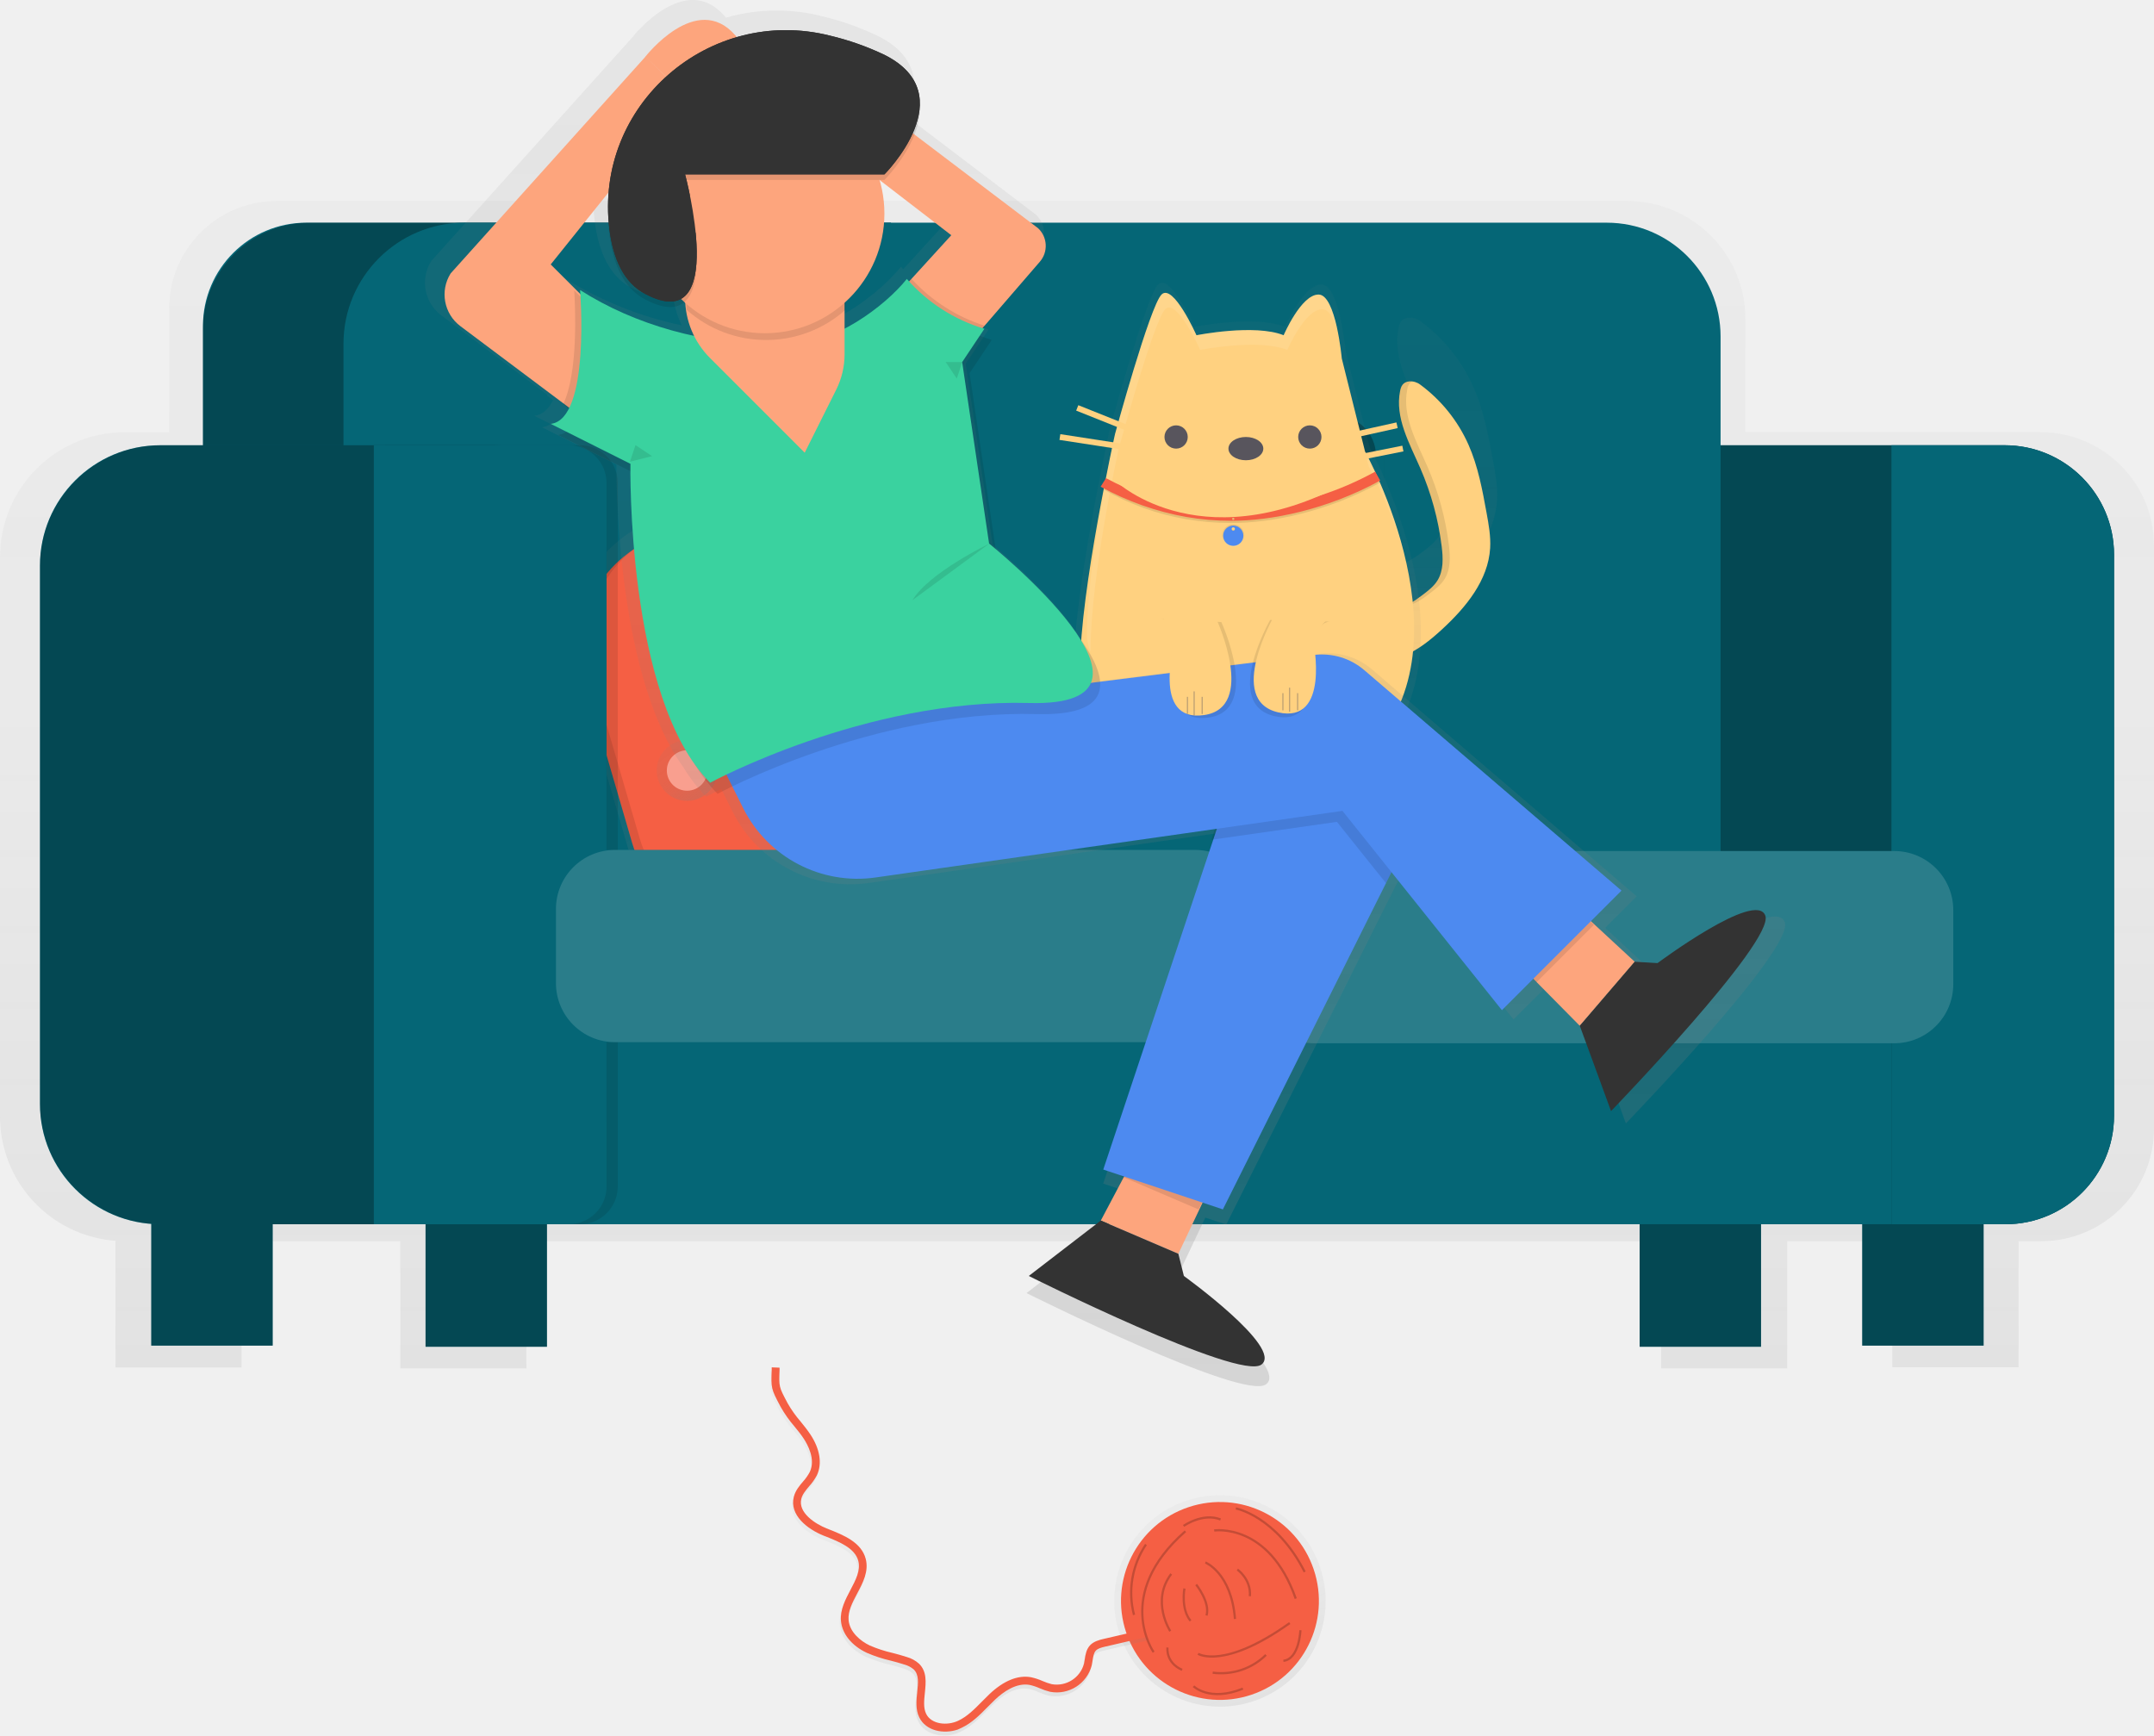
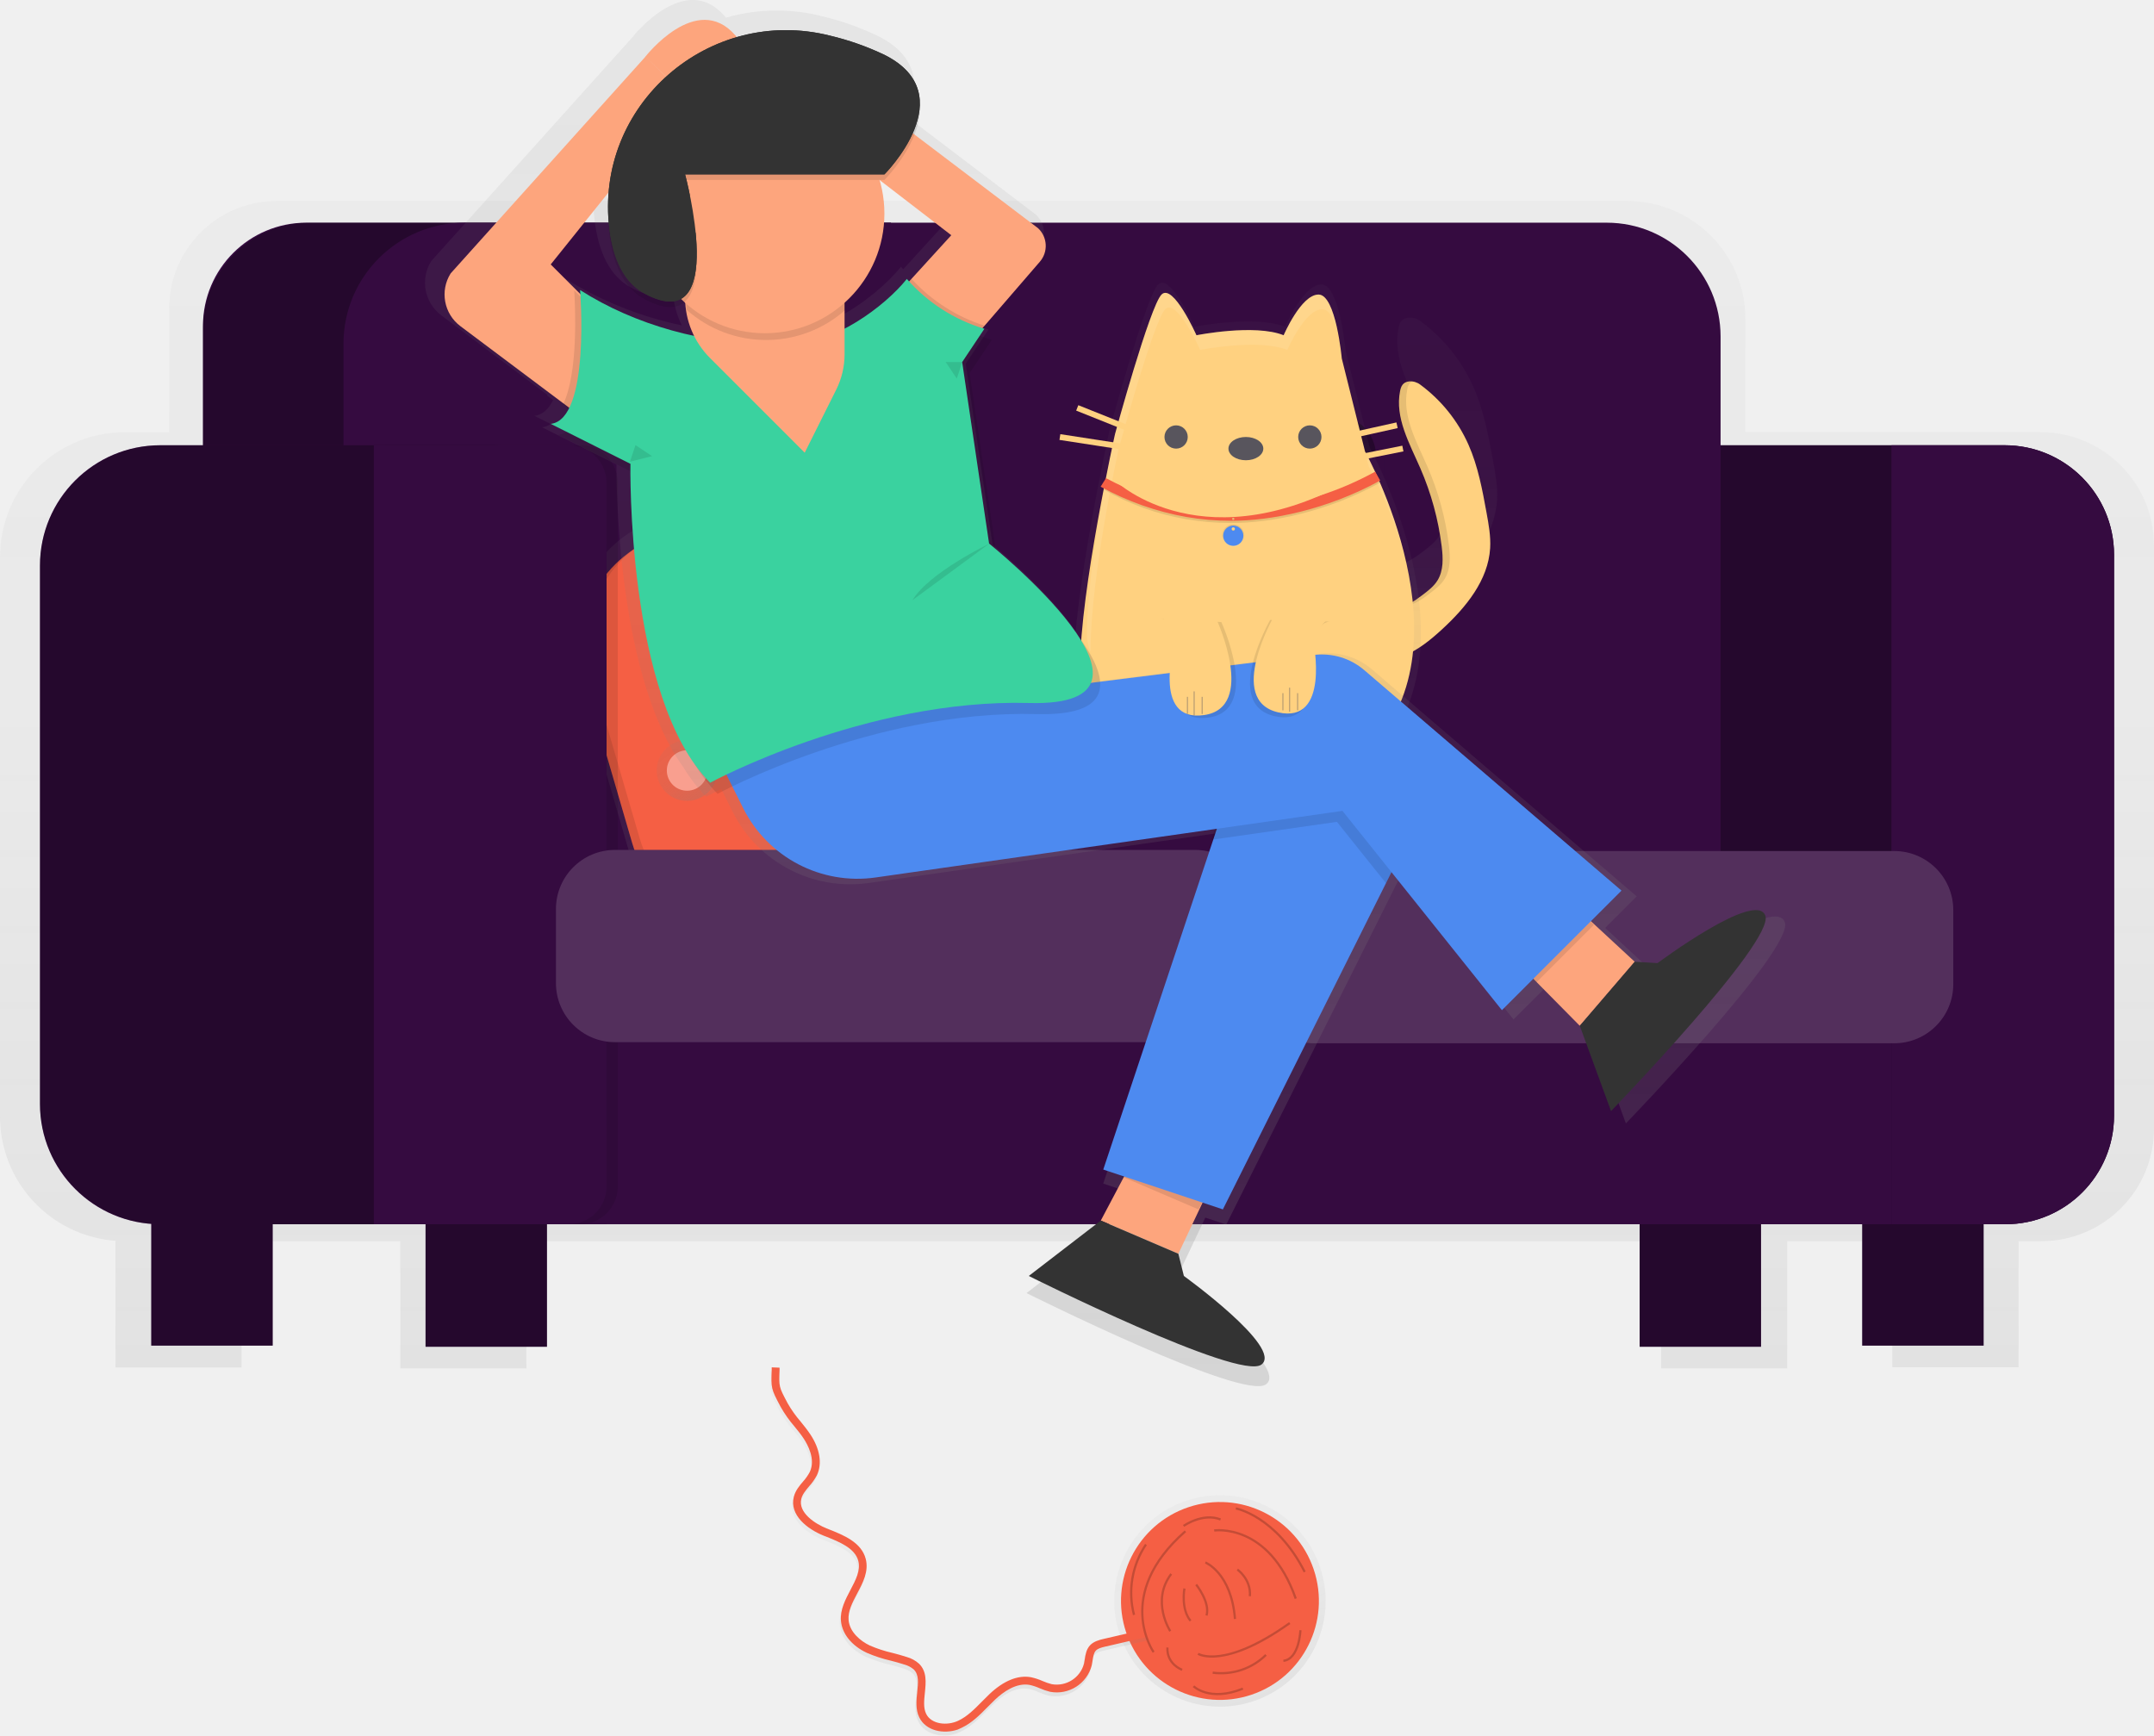
<svg xmlns="http://www.w3.org/2000/svg" xmlns:xlink="http://www.w3.org/1999/xlink" id="c8a8ddad-a781-47c5-a247-afce95df410f" data-name="Layer 1" width="970" height="781.61" viewBox="0 0 970 781.61">
  <defs>
    <linearGradient id="db2a550c-591e-4894-b9d3-8d5d16d07668" x1="600" y1="675.47" x2="600" y2="149.73" gradientUnits="userSpaceOnUse">
      <stop offset="0" stop-color="gray" stop-opacity="0.25" />
      <stop offset="0.54" stop-color="gray" stop-opacity="0.12" />
      <stop offset="1" stop-color="gray" stop-opacity="0.1" />
    </linearGradient>
    <linearGradient id="4f8fcfba-fdbb-4b26-8552-3147955cf323" x1="1718.23" y1="-1648.44" x2="1718.23" y2="-1862.67" gradientTransform="translate(-582.66 2592.8) rotate(-18.87)" xlink:href="#db2a550c-591e-4894-b9d3-8d5d16d07668" />
    <linearGradient id="dd4779f0-15a4-44e5-a69d-3a5ddc77084e" x1="1731.89" y1="-1787.45" x2="1731.89" y2="-1814.78" gradientTransform="translate(-1271.46 2131.88)" xlink:href="#db2a550c-591e-4894-b9d3-8d5d16d07668" />
    <linearGradient id="d04ddce0-3f41-4397-9117-6160f1bd048f" x1="1763.79" y1="-1719.1" x2="1763.79" y2="-1746.44" gradientTransform="translate(-1237.95 2101.1)" xlink:href="#db2a550c-591e-4894-b9d3-8d5d16d07668" />
    <linearGradient id="f02005c1-e575-4f11-b4af-b596cf5ff02c" x1="1659" y1="-1746.44" x2="1659" y2="-1773.78" gradientTransform="translate(-1234.6 2166.35)" xlink:href="#db2a550c-591e-4894-b9d3-8d5d16d07668" />
    <linearGradient id="4cd98024-326e-4cea-b9b4-692fab1de8c2" x1="1686.33" y1="-1678.1" x2="1686.33" y2="-1705.44" gradientTransform="translate(-1200.26 2138.19)" xlink:href="#db2a550c-591e-4894-b9d3-8d5d16d07668" />
    <linearGradient id="a41fb154-11c8-4cd9-8f33-d489da05fd4e" x1="752.69" y1="339.56" x2="752.69" y2="202.23" xlink:href="#db2a550c-591e-4894-b9d3-8d5d16d07668" />
    <linearGradient id="925e17af-70c9-480d-b073-e6b9c46b2381" x1="676.63" y1="422.03" x2="676.63" y2="186.54" xlink:href="#db2a550c-591e-4894-b9d3-8d5d16d07668" />
    <linearGradient id="f9701715-69c0-451a-ad22-82cf5298eaa1" x1="670.37" y1="305.53" x2="670.37" y2="295.41" gradientUnits="userSpaceOnUse">
      <stop offset="0" stop-color="#fff" />
      <stop offset="1" />
    </linearGradient>
    <linearGradient id="8dab11fa-ac49-4c56-908f-cefe97f9b2b4" x1="612.66" y1="683.48" x2="612.66" y2="59.2" xlink:href="#db2a550c-591e-4894-b9d3-8d5d16d07668" />
    <linearGradient id="3fea0823-e41c-4116-84a8-8769a514ae7c" x1="1186.13" y1="-329.85" x2="1186.13" y2="-425.03" gradientTransform="translate(-521.72 1157.6)" xlink:href="#db2a550c-591e-4894-b9d3-8d5d16d07668" />
    <linearGradient id="fd576e1c-2aeb-4e99-9d21-0fe2a9aa074f" x1="1083.07" y1="-358.53" x2="1083.07" y2="-539.81" gradientTransform="translate(-340.12 1515.2) rotate(-18.54)" xlink:href="#db2a550c-591e-4894-b9d3-8d5d16d07668" />
  </defs>
  <g opacity="0.5">
    <path d="M1033.84,253.83H901V203a53.24,53.24,0,0,0-53.24-53.24H239.53a48.3,48.3,0,0,0-48.3,48.3v55.8h-20A56.21,56.21,0,0,0,115,310V562a56.2,56.2,0,0,0,52,56v57h56.78V618.17h71.5v57.31h56.78V618.17h511v57.31h56.78V618.17h47.32v56.78H1024V618.17h10.23A50.76,50.76,0,0,0,1085,567.41V305A51.16,51.16,0,0,0,1033.84,253.83ZM891,476.22V518.8H679.32a27.49,27.49,0,0,0,3.49-13.43V476.22Z" transform="translate(-115 -59.2)" fill="url(#db2a550c-591e-4894-b9d3-8d5d16d07668)" />
  </g>
-   <rect x="68.12" y="537.67" width="54.67" height="68.34" fill="#056676" />
-   <rect x="738.37" y="538.18" width="54.67" height="68.34" fill="#056676" />
-   <rect x="838.6" y="537.67" width="54.67" height="68.34" fill="#056676" />
-   <rect x="191.64" y="538.18" width="54.67" height="68.34" fill="#056676" />
+   <rect x="68.12" y="537.67" width="54.67" height="68.34" fill="#350b40" />
+   <rect x="738.37" y="538.18" width="54.67" height="68.34" fill="#350b40" />
+   <rect x="838.6" y="537.67" width="54.67" height="68.34" fill="#350b40" />
+   <rect x="191.64" y="538.18" width="54.67" height="68.34" fill="#350b40" />
  <rect x="68.12" y="537.67" width="54.67" height="68.34" opacity="0.3" />
  <rect x="738.37" y="538.18" width="54.67" height="68.34" opacity="0.3" />
  <rect x="838.6" y="537.67" width="54.67" height="68.34" opacity="0.3" />
  <rect x="191.64" y="538.18" width="54.67" height="68.34" opacity="0.3" />
-   <path d="M765.2,200.52H902.74A49.26,49.26,0,0,1,952,249.78V502.47a48.87,48.87,0,0,1-48.87,48.87H765.2a0,0,0,0,1,0,0V200.52A0,0,0,0,1,765.2,200.52Z" fill="#056676" />
+   <path d="M765.2,200.52H902.74A49.26,49.26,0,0,1,952,249.78V502.47a48.87,48.87,0,0,1-48.87,48.87H765.2a0,0,0,0,1,0,0V200.52A0,0,0,0,1,765.2,200.52Z" fill="#350b40" />
  <path d="M765.2,200.52H902.74A49.26,49.26,0,0,1,952,249.78V502.47a48.87,48.87,0,0,1-48.87,48.87H765.2a0,0,0,0,1,0,0V200.52A0,0,0,0,1,765.2,200.52Z" opacity="0.3" />
-   <path d="M137.91,100.29H401.22a0,0,0,0,1,0,0V414.66a0,0,0,0,1,0,0H91.4a0,0,0,0,1,0,0V146.79A46.51,46.51,0,0,1,137.91,100.29Z" fill="#056676" />
+   <path d="M137.91,100.29H401.22a0,0,0,0,1,0,0V414.66a0,0,0,0,1,0,0H91.4a0,0,0,0,1,0,0V146.79A46.51,46.51,0,0,1,137.91,100.29Z" fill="#350b40" />
  <path d="M139.41,100.29H401.22a0,0,0,0,1,0,0V414.66a0,0,0,0,1,0,0H91.4a0,0,0,0,1,0,0V148.29A48,48,0,0,1,139.41,100.29Z" opacity="0.3" />
-   <path d="M209.2,100.29H464.5a0,0,0,0,1,0,0V414.66a0,0,0,0,1,0,0H154.68a0,0,0,0,1,0,0V154.8a54.51,54.51,0,0,1,54.51-54.51Z" fill="#056676" />
-   <path d="M463,100.29H723.55a51.27,51.27,0,0,1,51.27,51.27v263.1a0,0,0,0,1,0,0H463a0,0,0,0,1,0,0V100.29A0,0,0,0,1,463,100.29Z" fill="#056676" />
-   <path d="M851.77,200.52h51A49.26,49.26,0,0,1,952,249.78V502.47a48.87,48.87,0,0,1-48.87,48.87H851.77a0,0,0,0,1,0,0V200.52A0,0,0,0,1,851.77,200.52Z" fill="#056676" />
-   <rect x="223.02" y="455.66" width="628.74" height="95.68" fill="#056676" />
+   <path d="M209.2,100.29H464.5a0,0,0,0,1,0,0V414.66a0,0,0,0,1,0,0H154.68a0,0,0,0,1,0,0V154.8a54.51,54.51,0,0,1,54.51-54.51Z" fill="#350b40" />
+   <path d="M463,100.29H723.55a51.27,51.27,0,0,1,51.27,51.27v263.1a0,0,0,0,1,0,0H463a0,0,0,0,1,0,0V100.29A0,0,0,0,1,463,100.29Z" fill="#350b40" />
+   <path d="M851.77,200.52h51A49.26,49.26,0,0,1,952,249.78V502.47a48.87,48.87,0,0,1-48.87,48.87H851.77a0,0,0,0,1,0,0V200.52A0,0,0,0,1,851.77,200.52Z" fill="#350b40" />
+   <rect x="223.02" y="455.66" width="628.74" height="95.68" fill="#350b40" />
  <rect x="382.64" y="278.19" width="185.66" height="195.43" rx="57.05" ry="57.05" transform="translate(-201.18 88.84) rotate(-16.25)" fill="url(#4f8fcfba-fdbb-4b26-8552-3147955cf323)" />
  <rect x="385.59" y="287.11" width="173.13" height="182.24" rx="53.2" ry="53.2" transform="translate(-201.96 88) rotate(-16.25)" fill="#f55f44" />
  <rect x="385.59" y="287.11" width="173.13" height="182.24" rx="53.2" ry="53.2" transform="translate(-201.96 88) rotate(-16.25)" opacity="0.1" />
  <rect x="388.9" y="284.78" width="173.13" height="182.24" rx="53.2" ry="53.2" transform="translate(-201.18 88.84) rotate(-16.25)" fill="#f55f44" />
  <circle cx="460.44" cy="330.77" r="13.67" transform="translate(-221.46 265.87) rotate(-35.12)" fill="url(#dd4779f0-15a4-44e5-a69d-3a5ddc77084e)" />
  <circle cx="525.84" cy="368.33" r="13.67" transform="translate(-231.16 310.32) rotate(-35.12)" fill="url(#d04ddce0-3f41-4397-9117-6160f1bd048f)" />
  <circle cx="424.4" cy="406.24" r="13.67" transform="translate(-271.44 258.87) rotate(-35.12)" fill="url(#f02005c1-e575-4f11-b4af-b596cf5ff02c)" />
  <circle cx="486.07" cy="446.42" r="13.67" transform="translate(-283.33 301.66) rotate(-35.12)" fill="url(#4cd98024-326e-4cea-b9b4-692fab1de8c2)" />
  <circle cx="460.44" cy="330.77" r="9.11" transform="translate(-221.46 265.87) rotate(-35.12)" fill="#f99f8f" />
  <circle cx="525.84" cy="368.33" r="9.11" transform="translate(-231.16 310.32) rotate(-35.12)" fill="#f99f8f" />
  <circle cx="424.4" cy="406.24" r="9.11" transform="translate(-271.44 258.87) rotate(-35.12)" fill="#f99f8f" />
  <circle cx="486.07" cy="446.42" r="9.11" transform="translate(-283.33 301.66) rotate(-35.12)" fill="#f99f8f" />
-   <path d="M72.13,200.52h201a0,0,0,0,1,0,0V551.34a0,0,0,0,1,0,0h-201A54.13,54.13,0,0,1,18,497.22V254.65A54.13,54.13,0,0,1,72.13,200.52Z" fill="#056676" />
+   <path d="M72.13,200.52h201a0,0,0,0,1,0,0V551.34a0,0,0,0,1,0,0h-201A54.13,54.13,0,0,1,18,497.22V254.65A54.13,54.13,0,0,1,72.13,200.52Z" fill="#350b40" />
  <path d="M72.51,200.52H222.7A50.44,50.44,0,0,1,273.14,251V500.9a50.44,50.44,0,0,1-50.44,50.44H72.51A54.51,54.51,0,0,1,18,496.83V255A54.51,54.51,0,0,1,72.51,200.52Z" opacity="0.3" />
  <path d="M173.41,200.52H261.2a17,17,0,0,1,17,17V534.34a17,17,0,0,1-17,17H173.41a0,0,0,0,1,0,0V200.52A0,0,0,0,1,173.41,200.52Z" opacity="0.1" />
-   <path d="M168.35,200.52h87.79a17,17,0,0,1,17,17V534.34a17,17,0,0,1-17,17H168.35a0,0,0,0,1,0,0V200.52A0,0,0,0,1,168.35,200.52Z" fill="#056676" />
-   <rect x="250.36" y="382.77" width="314.37" height="86.57" fill="#056676" />
-   <rect x="565.24" y="383.27" width="314.37" height="86.57" fill="#056676" />
+   <path d="M168.35,200.52h87.79a17,17,0,0,1,17,17V534.34a17,17,0,0,1-17,17H168.35a0,0,0,0,1,0,0V200.52A0,0,0,0,1,168.35,200.52Z" fill="#350b40" />
+   <rect x="250.36" y="382.77" width="314.37" height="86.57" fill="#350b40" />
+   <rect x="565.24" y="383.27" width="314.37" height="86.57" fill="#350b40" />
  <rect x="250.36" y="382.77" width="314.37" height="86.57" rx="26.6" ry="26.6" fill="#fff" opacity="0.15" />
-   <circle cx="601.43" cy="205.33" r="18.22" fill="#056676" />
+   <circle cx="601.43" cy="205.33" r="18.22" fill="#350b40" />
  <circle cx="601.43" cy="205.33" r="18.22" opacity="0.3" />
-   <circle cx="318.96" cy="205.33" r="18.22" fill="#056676" />
+   <circle cx="318.96" cy="205.33" r="18.22" fill="#350b40" />
  <circle cx="318.96" cy="205.33" r="18.22" opacity="0.3" />
  <ellipse cx="309.84" cy="102.31" rx="4.56" ry="6.83" fill="#fda57d" />
  <rect x="565.24" y="383.27" width="314.37" height="86.57" rx="26.6" ry="26.6" fill="#fff" opacity="0.15" />
  <g opacity="0.5">
    <path d="M787.44,267.21c-2.09-11.49-4.23-23.11-9-33.8a74.23,74.23,0,0,0-23.75-29.56,8,8,0,0,0-5.36-1.6h0c-3,.26-3.92,2.1-4.39,4-.06.23-.11.45-.15.68-1.18,5.83-.39,11.59,1.32,17.27,2.13,7.09,5.7,14,8.67,20.86a139.16,139.16,0,0,1,10.53,38.6c.22,1.76.39,3.57.43,5.38a31.34,31.34,0,0,1-.08,3.23,19.26,19.26,0,0,1-1.42,6.13q-.21.48-.45,1t-.52.92c-1.82,3-4.66,5.14-7.44,7.25s-5.93,4.36-9.25,5.5h.11a13.35,13.35,0,0,1-4.82.79c-5.13-.16-10.6-4.29-15.76-3.32h0l-.58.13c-5.28,1.43-9.33,9.73-9.37,15,0,0,0,0,0,0q0,.63,0,1.22c0,.14,0,.28.05.42s.06.53.1.78.06.31.1.46.09.45.15.67.09.31.14.46.13.41.2.61.12.3.18.44.16.38.25.56l.22.42c.1.17.19.35.3.52l.26.4.34.48.29.37.39.44.32.34.43.41.35.31.47.38.37.29.51.35.38.26.56.33.39.22.63.31.37.18c.3.14.61.27.92.39l.45.17.72.26.52.16.59.18.58.15.56.14.62.13.54.11.65.11.52.08.67.09.5.06.7.06.49,0,.72,0,.46,0,.75,0h1.57l.82,0,.29,0,.88-.07.17,0a28.85,28.85,0,0,0,7.31-1.61c7.47-2.83,13.81-8,19.68-13.43,11.64-10.75,22.64-24.09,23.57-39.91C789.52,278.66,788.47,272.9,787.44,267.21Z" transform="translate(-115 -59.2)" fill="url(#a41fb154-11c8-4cd9-8f33-d489da05fd4e)" />
  </g>
  <rect x="528.94" y="204.21" width="94.27" height="27.29" opacity="0.1" />
-   <rect x="528.94" y="204.21" width="94.27" height="24.81" fill="#056676" />
-   <circle cx="583.52" cy="192.64" r="14.88" fill="#056676" />
+   <rect x="528.94" y="204.21" width="94.27" height="24.81" fill="#350b40" />
+   <circle cx="583.52" cy="192.64" r="14.88" fill="#350b40" />
  <path d="M670.46,274.74l-.18-.18a2.74,2.74,0,0,0,0-4.37l.16-.2a3,3,0,0,1,0,4.74Z" transform="translate(-115 -59.2)" fill="#4d8af0" />
  <path d="M670.46,274.74l-.18-.18a2.74,2.74,0,0,0,0-4.37l.16-.2a3,3,0,0,1,0,4.74Z" transform="translate(-115 -59.2)" opacity="0.1" />
  <path d="M670.28,274.74a3,3,0,0,1,0-4.74l.16.2a2.74,2.74,0,0,0,0,4.37Z" transform="translate(-115 -59.2)" fill="#4d8af0" />
  <polyline points="555.37 210.9 555.37 210.9 555.37 210.9 555.37 210.9" fill="#4d8af0" />
  <path d="M746.51,354.8c6.83-2.59,12.62-7.32,18-12.28,10.64-9.82,20.68-22,21.54-36.47.31-5.28-.64-10.54-1.59-15.75-1.91-10.5-3.86-21.12-8.19-30.88a67.83,67.83,0,0,0-21.7-27,7.3,7.3,0,0,0-4.91-1.46c-3,.27-3.76,2.33-4.16,4.3-2.43,12,4.24,23.64,9.12,34.84a127.18,127.18,0,0,1,9.62,35.27c.63,5.16.86,10.74-1.86,15.18-1.66,2.72-4.26,4.7-6.8,6.62-3.8,2.87-8,5.88-12.76,5.74s-10.08-4.23-15-2.91-8.53,8.89-8.56,13.74C719.2,356.88,737.37,358.26,746.51,354.8Z" transform="translate(-115 -59.2)" fill="#ffd180" />
  <g opacity="0.1">
    <path d="M762.36,320.55c-1.66,2.72-4.26,4.7-6.8,6.62a31.6,31.6,0,0,1-8.46,5c4.32-.29,8.19-3,11.7-5.69,2.54-1.92,5.14-3.91,6.8-6.62,2.71-4.43,2.49-10,1.86-15.18a127.16,127.16,0,0,0-9.62-35.27c-4.88-11.21-11.56-22.86-9.12-34.84a5.19,5.19,0,0,1,2-3.62,6.53,6.53,0,0,0-1.11,0c-3,.27-3.76,2.33-4.16,4.3-2.43,12,4.24,23.64,9.12,34.84a127.16,127.16,0,0,1,9.62,35.27C764.85,310.53,765.08,316.11,762.36,320.55Z" transform="translate(-115 -59.2)" />
    <path d="M722.52,343.08c0-4.48,3.19-11.29,7.48-13.33a7.85,7.85,0,0,0-2.17.25c-4.83,1.31-8.53,8.89-8.56,13.74C719.21,356,735,358,744.55,355.43,735.06,356.81,722.46,354,722.52,343.08Z" transform="translate(-115 -59.2)" />
  </g>
  <g opacity="0.5">
    <path d="M652.87,206.39s27.24-5.45,40.86,0c0,0,8.17-19.07,16.34-19.07s10.89,30,10.89,30l10.89,43.58s51.75,92.61,0,141.63S598.4,397.05,598.4,361.64,614.74,252.7,614.74,252.7s16.34-59.92,21.79-65.37S652.87,206.39,652.87,206.39Z" transform="translate(-115 -59.2)" fill="url(#925e17af-70c9-480d-b073-e6b9c46b2381)" />
  </g>
  <path d="M653.79,210.18s26.18-5.24,39.27,0c0,0,7.85-18.33,15.71-18.33s10.47,28.8,10.47,28.8l10.47,41.89s49.75,89,0,136.15-128.3-5.24-128.3-39.27,15.71-104.73,15.71-104.73,15.71-57.6,20.95-62.84S653.79,210.18,653.79,210.18Z" transform="translate(-115 -59.2)" fill="#ffd180" />
  <g opacity="0.1">
    <path d="M748,311.48a207.1,207.1,0,0,0-18.32-48.93l1.65,6.62A207,207,0,0,1,748,311.48Z" transform="translate(-115 -59.2)" fill="#fff" />
    <path d="M606.12,352.37c0-34,12.67-91.06,12.67-91.06s15.71-57.6,20.95-62.84,15.71,18.33,15.71,18.33,26.18-5.24,39.27,0c0,0,7.86-18.33,15.71-18.33,3,0,5.31,4.34,6.93,9.65-1.6-7.77-4.32-16.27-8.58-16.27-7.85,0-15.71,18.33-15.71,18.33-13.09-5.24-39.27,0-39.27,0s-10.47-23.56-15.71-18.33-20.95,62.84-20.95,62.84-12.67,57-12.67,91.06C604.46,348.83,606.12,353.35,606.12,352.37Z" transform="translate(-115 -59.2)" fill="#fff" />
  </g>
  <circle cx="589.85" cy="196.8" r="5.24" fill="#58555d" />
  <circle cx="529.63" cy="196.8" r="5.24" fill="#58555d" />
  <ellipse cx="561.05" cy="202.04" rx="7.85" ry="5.24" fill="#58555d" />
  <rect x="720.27" y="252.07" width="24.14" height="2.62" transform="translate(-152.51 105.54) rotate(-12.52)" fill="#ffd180" />
  <rect x="720.3" y="262.55" width="26.7" height="2.62" transform="translate(-152.41 89.22) rotate(-11.27)" fill="#ffd180" />
  <rect x="611.9" y="234.05" width="2.62" height="28.2" transform="translate(40.07 666.14) rotate(-68.2)" fill="#ffd180" />
  <rect x="607.97" y="241.4" width="2.62" height="34.44" transform="translate(146.02 762.29) rotate(-81.25)" fill="#ffd180" />
  <path d="M669.52,294.74A119.78,119.78,0,0,1,649.07,293a113,113,0,0,1-36.92-13.27l.91-4.23a124.25,124.25,0,0,0,37,13c18.85,3.23,51.27,2.26,84.22-15.92l2.2,4C712.56,289.8,687.38,294.74,669.52,294.74Z" transform="translate(-115 -59.2)" opacity="0.1" />
  <path d="M734.28,271.61c-33,18.18-65.38,19.15-84.22,15.92a124.25,124.25,0,0,1-37-13l-2.42,3.86A126.27,126.27,0,0,0,649.07,292a119.78,119.78,0,0,0,20.46,1.75c17.86,0,43-4.93,67-18.13Zm-63.91,21.78a.51.51,0,1,1,.51-.51A.51.51,0,0,1,670.37,293.38Z" transform="translate(-115 -59.2)" fill="#f55f44" />
  <path d="M665.3,300.47h0a5.06,5.06,0,0,0,5.06,5.06h0a5.06,5.06,0,0,0,5.06-5.06h0a5.06,5.06,0,0,0-5.06-5.06h0A5.06,5.06,0,0,0,665.3,300.47Zm5.06-2.53a.84.84,0,1,1,.84-.84A.84.84,0,0,1,670.37,297.94Z" transform="translate(-115 -59.2)" opacity="0.1" fill="url(#f9701715-69c0-451a-ad22-82cf5298eaa1)" />
  <path d="M665.81,300.47h0a4.56,4.56,0,0,0,4.56,4.56h0a4.56,4.56,0,0,0,4.56-4.56h0a4.56,4.56,0,0,0-4.56-4.56h0A4.56,4.56,0,0,0,665.81,300.47Zm4.56-2.28a.76.76,0,1,1,.76-.76A.76.76,0,0,1,670.37,298.19Z" transform="translate(-115 -59.2)" fill="#4d8af0" />
  <path d="M727.57,273.13c-69.69,41-109.85,3-109.85,3Z" transform="translate(-115 -59.2)" fill="#ffd180" />
  <path d="M918.75,474.56c-4.27-12.11-50,22-50,22l-10.57-.63-20.34-18.84,14.2-14.2L732.8,360.64a30.08,30.08,0,0,0-23.31-7L610.36,366c-.43-5.68-3.93-12.43-8.88-19.32C591.31,330,569.9,311.17,562,304.48L549.88,223l10.27-15.41a51.85,51.85,0,0,1-5.6-1.88l2.17-3.26-.8-.22,1-1.18-.12,0,25.58-29.6a11.22,11.22,0,0,0-.84-15.55L524.29,112.4a31.57,31.57,0,0,0,2.44-13.1c.45-8.64-3.42-17.41-16.39-23.9a126.51,126.51,0,0,0-25.08-8.86,82.3,82.3,0,0,0-43.36.64c-.23-.29-.48-.58-.74-.88-17.62-20.14-40.73,8.8-41.63,10L309.21,176.76a18.35,18.35,0,0,0,4.52,24.46l47.81,35.85-.15.31,2.7,2c-2,4-4.79,6.7-8.44,7.11l7.32,3.66a8.42,8.42,0,0,1-3.9,1.47l33.52,16.76c0,17.42,1.8,97.17,30.12,136.32A72.39,72.39,0,0,0,433,418s2.41-1.31,6.81-3.43l5.06,10.13a59.24,59.24,0,0,0,61.37,32.15l157.35-22.48-1.67,5,.9-.13-51,153,8.42,2.81-.16.3,1.19.51-10.61,20-33.39,25.68s97.59,48.79,107.86,41.09-36-41.09-36-41.09l-2.57-10.27,11.23-23.71,9.41,3.14,75.62-151.24h0l2.57-5.14,51.18,64L811,503.9l1.56,1.58.13-.13,20,20.24,14.49,39.55S923,486.67,918.75,474.56Zm-397-294.1-1-1.16c-6.1,7.63-16.89,16.86-28.92,23.11V194l.57-.5v-3.66a55.5,55.5,0,0,0,15.7-56.35L541.32,159ZM409,85.63l-.8-.8.81.8Zm-26.55,53.48q-.33,4-.27,8.05a83.63,83.63,0,0,0,.65,11.73c1.71,13.59,6.58,24.7,16.61,30,8.74,4.6,14.49,4.35,18.15,1.21l.4.36a39.42,39.42,0,0,0,4.06,15.28,161.62,161.62,0,0,1-52.81-21.27s.06.68.13,1.9l-13.74-13.74Z" transform="translate(-115 -59.2)" fill="url(#8dab11fa-ac49-4c56-908f-cefe97f9b2b4)" />
  <polygon points="518.17 507.27 495.72 549.68 530.64 564.64 553.09 517.25 518.17 507.27" fill="#fda57d" />
  <path d="M645.64,623.84l2.49,10s44.9,32.43,34.92,39.91-104.77-39.91-104.77-39.91l32.43-24.95Z" transform="translate(-115 -59.2)" fill="#333" />
  <polygon points="550.7 521.65 515.37 509.88 504.86 529.72 539.78 544.69 550.7 521.65" opacity="0.1" />
  <polygon points="677.69 427.83 711.41 461.97 736.16 433.14 697.68 397.51 677.69 427.83" fill="#fda57d" />
  <polygon points="699.07 399.17 679.08 429.5 691.86 442.43 717.79 416.5 699.07 399.17" opacity="0.1" />
  <path d="M851.16,492.33l10.27.61s44.4-33.11,48.55-21.35-69.49,88-69.49,88l-14.07-38.42Z" transform="translate(-115 -59.2)" fill="#333" />
  <path d="M531.45,237.07l51.82-60a10.9,10.9,0,0,0-.82-15.11L469.69,76.5,456,97.86l87.39,67.27-37.1,40.68Z" transform="translate(-115 -59.2)" fill="#fda57d" />
  <path d="M525.5,184.82,507.37,204.7,532.56,236l26-30.06A75.76,75.76,0,0,1,525.5,184.82Z" transform="translate(-115 -59.2)" opacity="0.1" />
  <path d="M381,250.09l-58.67-44a17.83,17.83,0,0,1-4.39-23.76l87.79-97.69,18,18L363,178.29l35.9,35.9Z" transform="translate(-115 -59.2)" fill="#fda57d" />
  <path d="M368.59,241.23l9.6,7.2,18-35.9L373.59,190C374.07,197.64,375.42,227.33,368.59,241.23Z" transform="translate(-115 -59.2)" opacity="0.1" />
  <polygon points="550.69 365.14 496.83 526.71 550.69 544.66 640.44 365.14 568.64 347.19 550.69 365.14" fill="#4d8af0" />
  <polygon points="548.19 370.13 545.5 378.21 602.05 370.13 624.14 397.75 637.95 370.13 566.14 352.18 548.19 370.13" opacity="0.1" />
  <path d="M405.61,84.75s23-29.66,40.47-9.7S418.64,97.5,418.64,97.5Z" transform="translate(-115 -59.2)" fill="#fda57d" />
  <path d="M432.32,388.44l17.35,34.71a57.54,57.54,0,0,0,59.61,31.23l210.26-30,71.81,89.76,53.85-53.85-115.85-99.3a29.22,29.22,0,0,0-22.64-6.81Z" transform="translate(-115 -59.2)" fill="#4d8af0" />
  <path d="M379.56,194.79s4.73,58.3-13.22,60.3l35.9,18s-2,105.71,35.9,143.61c0,0,69.81-37.9,143.61-35.9s-18-71.81-18-71.81l-12.12-81.72,10-15a75,75,0,0,1-34.92-22.45h0c-10,12.47-32.86,29.38-52.69,29.38h-8.58c-29.56,0-61-6-85.91-21.9Z" transform="translate(-115 -59.2)" opacity="0.1" />
  <path d="M376.23,189.8S381,248.1,363,250.09l35.9,18s-2,105.71,35.9,143.61c0,0,69.81-37.9,143.61-35.9s-18-71.81-18-71.81l-12.12-81.72,10-15a75,75,0,0,1-34.92-22.45h0c-10,12.47-32.86,29.38-52.69,29.38h-8.58c-29.56,0-61-8.47-85.91-24.4Z" transform="translate(-115 -59.2)" fill="#3ad29f" />
  <path d="M423.52,173.36v20a38.3,38.3,0,0,0,11.22,27.08l42.64,42.64,14.19-28.39a35.6,35.6,0,0,0,3.76-15.92V173.36Z" transform="translate(-115 -59.2)" fill="#fda57d" />
  <path d="M424.07,196.45c0,.74,0,1.47.07,2.21a53.84,53.84,0,0,0,71.74-.06V176.41H424.07Z" transform="translate(-115 -59.2)" opacity="0.1" />
  <circle cx="344.42" cy="96.22" r="53.85" fill="#fda57d" />
  <path d="M423.52,140.23h89.76s35.9-35.9,0-53.85a122.89,122.89,0,0,0-24.36-8.6c-54.59-13.84-106.5,31.31-99.48,87.19,1.66,13.2,6.39,24,16.13,29.11C443.46,214,423.52,140.23,423.52,140.23Z" transform="translate(-115 -59.2)" opacity="0.1" />
  <path d="M423.52,137.74h89.76s35.9-35.9,0-53.85a122.89,122.89,0,0,0-24.36-8.6c-54.59-13.84-106.5,31.31-99.48,87.19,1.66,13.2,6.39,24,16.13,29.11C443.46,211.54,423.52,137.74,423.52,137.74Z" transform="translate(-115 -59.2)" fill="#333" />
  <ellipse cx="311.12" cy="96.92" rx="4.99" ry="8.73" fill="#fda57d" />
  <polygon points="283.68 207.93 286.18 200.44 293.66 205.43 283.68 207.93" opacity="0.1" />
  <path d="M560.55,304s-27.16,13-34.65,25.5" transform="translate(-115 -59.2)" opacity="0.1" />
  <polygon points="433.35 163.03 430.86 170.51 425.87 163.03 433.35 163.03" opacity="0.1" />
  <path d="M423.52,137.74h89.76s35.9-35.9,0-53.85a122.89,122.89,0,0,0-24.36-8.6c-54.59-13.84-106.5,31.31-99.48,87.19,1.66,13.2,6.39,24,16.13,29.11C443.46,211.54,423.52,137.74,423.52,137.74Z" transform="translate(-115 -59.2)" fill="#333" />
  <path d="M665,339.36s18.21,39.59-5.7,43-13-33.16-13-33.16-2.39-10.85-8.21-11.46" transform="translate(-115 -59.2)" opacity="0.1" />
  <path d="M687,338.4s-21.65,37.82,1.86,43.3,15.89-31.87,15.89-31.87,3.34-10.59,9.2-10.69" transform="translate(-115 -59.2)" opacity="0.1" />
  <path d="M662.89,338.25s18.21,39.59-5.7,43-13-33.16-13-33.16S641.8,337.21,636,336.6" transform="translate(-115 -59.2)" fill="#ffd180" />
  <path d="M688.69,336.73S667,374.56,690.55,380s15.89-31.87,15.89-31.87,3.34-10.59,9.2-10.69" transform="translate(-115 -59.2)" fill="#ffd180" />
  <rect x="534.52" y="313.82" width="0.41" height="7.73" fill="#58555d" opacity="0.5" />
  <rect x="541.14" y="313.82" width="0.41" height="7.73" fill="#58555d" opacity="0.5" />
  <rect x="537.55" y="311.36" width="0.41" height="10.81" fill="#58555d" opacity="0.5" />
  <rect x="577.52" y="312.17" width="0.41" height="7.73" fill="#58555d" opacity="0.5" />
  <rect x="584.14" y="312.17" width="0.41" height="7.73" fill="#58555d" opacity="0.5" />
  <rect x="580.55" y="309.7" width="0.41" height="10.81" fill="#58555d" opacity="0.5" />
  <g opacity="0.5">
    <circle cx="664.4" cy="780.16" r="47.59" transform="translate(-328.61 192.59) rotate(-18.54)" fill="url(#3fea0823-e41c-4116-84a8-8769a514ae7c)" />
  </g>
  <circle cx="664.4" cy="780.16" r="44.55" transform="translate(-328.61 192.59) rotate(-18.54)" fill="#f55f44" />
  <g opacity="0.5">
    <path d="M545.81,839.88c-6.4,2.15-14.37.62-17.34-5.52-1.71-3.55-1.3-7.52-.9-11.36.44-4.21.81-7.84-1.56-10.19a10.79,10.79,0,0,0-4.22-2.21c-2-.67-4.16-1.23-6.22-1.77a61.81,61.81,0,0,1-10.72-3.52c-6.8-3.19-11.15-8.58-11.63-14.42-.41-5,2-9.56,4.3-13.93s4.62-8.71,3.52-13c-1.49-5.79-8.44-8.54-14.56-11l-1-.38c-7.48-3-15.5-9.33-13.5-17.45.7-2.83,2.49-5,4.22-7a21.26,21.26,0,0,0,3-4.29c2.7-5.69-1-12.27-2.65-14.84-1.29-2-2.82-3.84-4.3-5.67a54.82,54.82,0,0,1-6.13-8.68l-.28-.52c-4.06-7.68-4.14-8-3.8-16.37l0-1,3.54.14,0,1c-.3,7.59-.3,7.59,3.39,14.57l.28.52a51.37,51.37,0,0,0,5.75,8.11c1.53,1.89,3.11,3.85,4.5,5.94,4.29,6.49,5.34,13.16,2.89,18.31a24.2,24.2,0,0,1-3.52,5c-1.54,1.84-3,3.58-3.5,5.62-1.56,6.31,6.41,11.33,11.37,13.31l.95.38c6.57,2.6,14.75,5.84,16.69,13.37,1.44,5.59-1.23,10.63-3.82,15.51-2.17,4.1-4.23,8-3.9,12,.44,5.37,5.25,9.46,9.6,11.51a58.23,58.23,0,0,0,10.11,3.3c2.12.55,4.31,1.13,6.45,1.84a13.86,13.86,0,0,1,5.6,3.06c3.57,3.54,3.07,8.39,2.59,13.08-.36,3.5-.71,6.81.57,9.45,2.31,4.78,9.47,5.48,14.45,3.13,4.08-1.92,7.29-5.19,10.69-8.64,1.1-1.12,2.24-2.27,3.4-3.37,6.34-6,12.75-8.62,18.55-7.61a26.17,26.17,0,0,1,5.35,1.73,26.43,26.43,0,0,0,4.13,1.42,12.73,12.73,0,0,0,14.55-9.32c.13-.59.22-1.21.32-1.86.31-2.08.66-4.44,2.32-6.27s4.29-2.5,6.16-2.93l19.3-4.46.8,3.45-19.3,4.46c-1.83.42-3.42.86-4.33,1.86s-1.18,2.67-1.43,4.41c-.1.68-.21,1.39-.36,2.09a16.27,16.27,0,0,1-18.78,12,29.47,29.47,0,0,1-4.69-1.6,23.16,23.16,0,0,0-4.63-1.52c-5.88-1-11.67,3.07-15.5,6.69-1.11,1.05-2.23,2.19-3.31,3.28-3.47,3.52-7.05,7.17-11.7,9.36A16.63,16.63,0,0,1,545.81,839.88Z" transform="translate(-115 -59.2)" fill="url(#fd576e1c-2aeb-4e99-9d21-0fe2a9aa074f)" />
  </g>
  <path d="M546.29,838.12c-6.4,2.15-14.37.62-17.34-5.52-1.71-3.55-1.3-7.52-.9-11.36.44-4.21.81-7.84-1.56-10.19a10.79,10.79,0,0,0-4.22-2.21c-2-.67-4.16-1.23-6.22-1.77a61.81,61.81,0,0,1-10.72-3.52c-6.8-3.19-11.15-8.58-11.63-14.42-.41-5,2-9.56,4.3-13.93s4.62-8.71,3.52-13c-1.49-5.79-8.44-8.54-14.56-11l-1-.38c-7.48-3-15.5-9.33-13.5-17.45.7-2.83,2.49-5,4.22-7a21.26,21.26,0,0,0,3-4.29c2.7-5.69-1-12.27-2.65-14.84-1.29-2-2.82-3.84-4.3-5.67a54.82,54.82,0,0,1-6.13-8.68l-.28-.52c-4.06-7.68-4.14-8-3.8-16.37l0-1,3.54.14,0,1c-.3,7.59-.3,7.59,3.39,14.57l.28.52a51.37,51.37,0,0,0,5.75,8.11c1.53,1.89,3.11,3.85,4.5,5.94,4.29,6.49,5.34,13.16,2.89,18.31a24.2,24.2,0,0,1-3.52,5c-1.54,1.84-3,3.58-3.5,5.62-1.56,6.31,6.41,11.33,11.37,13.31l.95.38c6.57,2.6,14.75,5.84,16.69,13.37,1.44,5.59-1.23,10.63-3.82,15.51-2.17,4.1-4.23,8-3.9,12,.44,5.37,5.25,9.46,9.6,11.51a58.23,58.23,0,0,0,10.11,3.3c2.12.55,4.31,1.13,6.45,1.84a13.86,13.86,0,0,1,5.6,3.06c3.57,3.54,3.07,8.39,2.59,13.08-.36,3.5-.71,6.81.57,9.45,2.31,4.78,9.47,5.48,14.45,3.13,4.08-1.92,7.29-5.19,10.69-8.64,1.1-1.12,2.24-2.27,3.4-3.37,6.34-6,12.75-8.62,18.55-7.61a26.17,26.17,0,0,1,5.35,1.73,26.43,26.43,0,0,0,4.13,1.42,12.73,12.73,0,0,0,14.55-9.32c.13-.59.22-1.21.32-1.86.31-2.08.66-4.44,2.32-6.27s4.29-2.5,6.16-2.93l19.3-4.46.8,3.45-19.3,4.46c-1.83.42-3.42.86-4.33,1.86s-1.18,2.67-1.43,4.41c-.1.68-.21,1.39-.36,2.09a16.27,16.27,0,0,1-18.78,12,29.47,29.47,0,0,1-4.69-1.6,23.16,23.16,0,0,0-4.63-1.52c-5.88-1-11.67,3.07-15.5,6.69-1.11,1.05-2.23,2.19-3.31,3.28-3.47,3.52-7.05,7.17-11.7,9.36A16.63,16.63,0,0,1,546.29,838.12Z" transform="translate(-115 -59.2)" fill="#f55f44" />
  <path d="M661.78,748.47s24.65-3.73,36.72,30.67" transform="translate(-115 -59.2)" fill="none" stroke="#000" stroke-miterlimit="10" opacity="0.2" />
  <path d="M634.51,803.27s-18.3-25.9,14.31-54.46" transform="translate(-115 -59.2)" fill="none" stroke="#000" stroke-miterlimit="10" opacity="0.2" />
  <path d="M642,793.81s-8.83-13.59.43-25.77" transform="translate(-115 -59.2)" fill="none" stroke="#000" stroke-miterlimit="10" opacity="0.2" />
  <path d="M657.81,762.88s11.69,4.62,13.33,25.43" transform="translate(-115 -59.2)" fill="none" stroke="#000" stroke-miterlimit="10" opacity="0.2" />
  <path d="M671.53,738.52s18.26,3.49,31,28.6" transform="translate(-115 -59.2)" fill="none" stroke="#000" stroke-miterlimit="10" opacity="0.2" />
  <path d="M648,746.41s8.63-6.1,16.64-2.91" transform="translate(-115 -59.2)" fill="none" stroke="#000" stroke-miterlimit="10" opacity="0.2" />
  <path d="M654.52,804s11.54,7.34,41.28-13.84" transform="translate(-115 -59.2)" fill="none" stroke="#000" stroke-miterlimit="10" opacity="0.2" />
  <path d="M652.47,818.6s7.22,7.19,22.25,1.08" transform="translate(-115 -59.2)" fill="none" stroke="#000" stroke-miterlimit="10" opacity="0.2" />
  <path d="M631.06,754.77a39,39,0,0,0-5.38,31.71" transform="translate(-115 -59.2)" fill="none" stroke="#000" stroke-miterlimit="10" opacity="0.2" />
  <path d="M640.75,801.17s-.95,6.73,6.58,10.07" transform="translate(-115 -59.2)" fill="none" stroke="#000" stroke-miterlimit="10" opacity="0.2" />
  <path d="M700.61,793.38s-.46,13-7.66,13.78" transform="translate(-115 -59.2)" fill="none" stroke="#000" stroke-miterlimit="10" opacity="0.2" />
  <path d="M661.1,812.5a28.82,28.82,0,0,0,24-8" transform="translate(-115 -59.2)" fill="none" stroke="#000" stroke-miterlimit="10" opacity="0.2" />
  <path d="M672.22,766.06s6.25,4.31,5.63,12" transform="translate(-115 -59.2)" fill="none" stroke="#000" stroke-miterlimit="10" opacity="0.2" />
  <path d="M648.38,774.59s-1.74,9.13,2.75,14.56" transform="translate(-115 -59.2)" fill="none" stroke="#000" stroke-miterlimit="10" opacity="0.2" />
  <path d="M653.66,772.82s6.42,8,4.67,13.92" transform="translate(-115 -59.2)" fill="none" stroke="#000" stroke-miterlimit="10" opacity="0.2" />
</svg>
